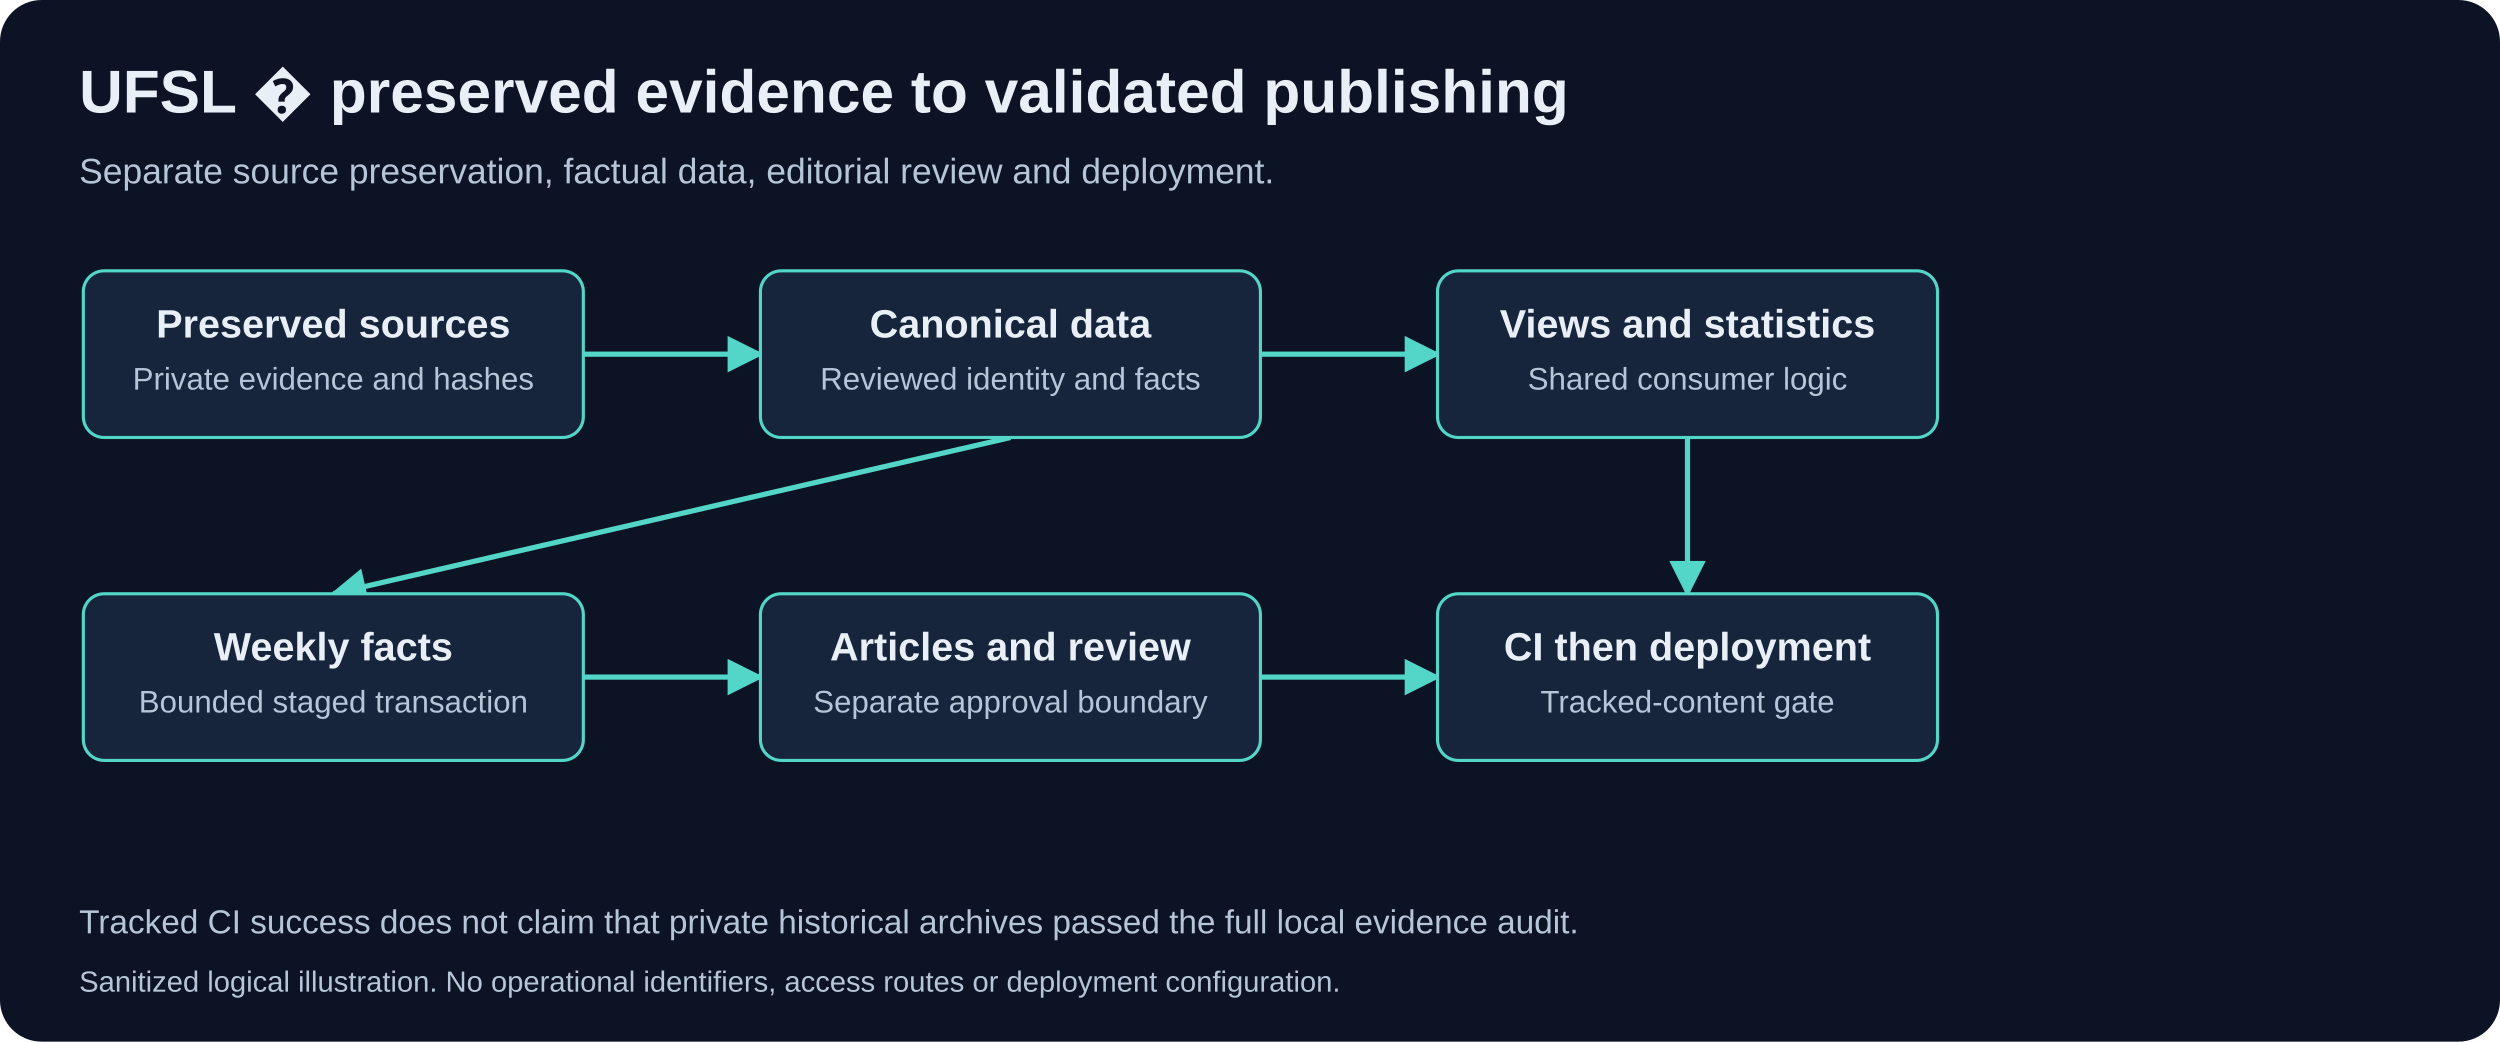
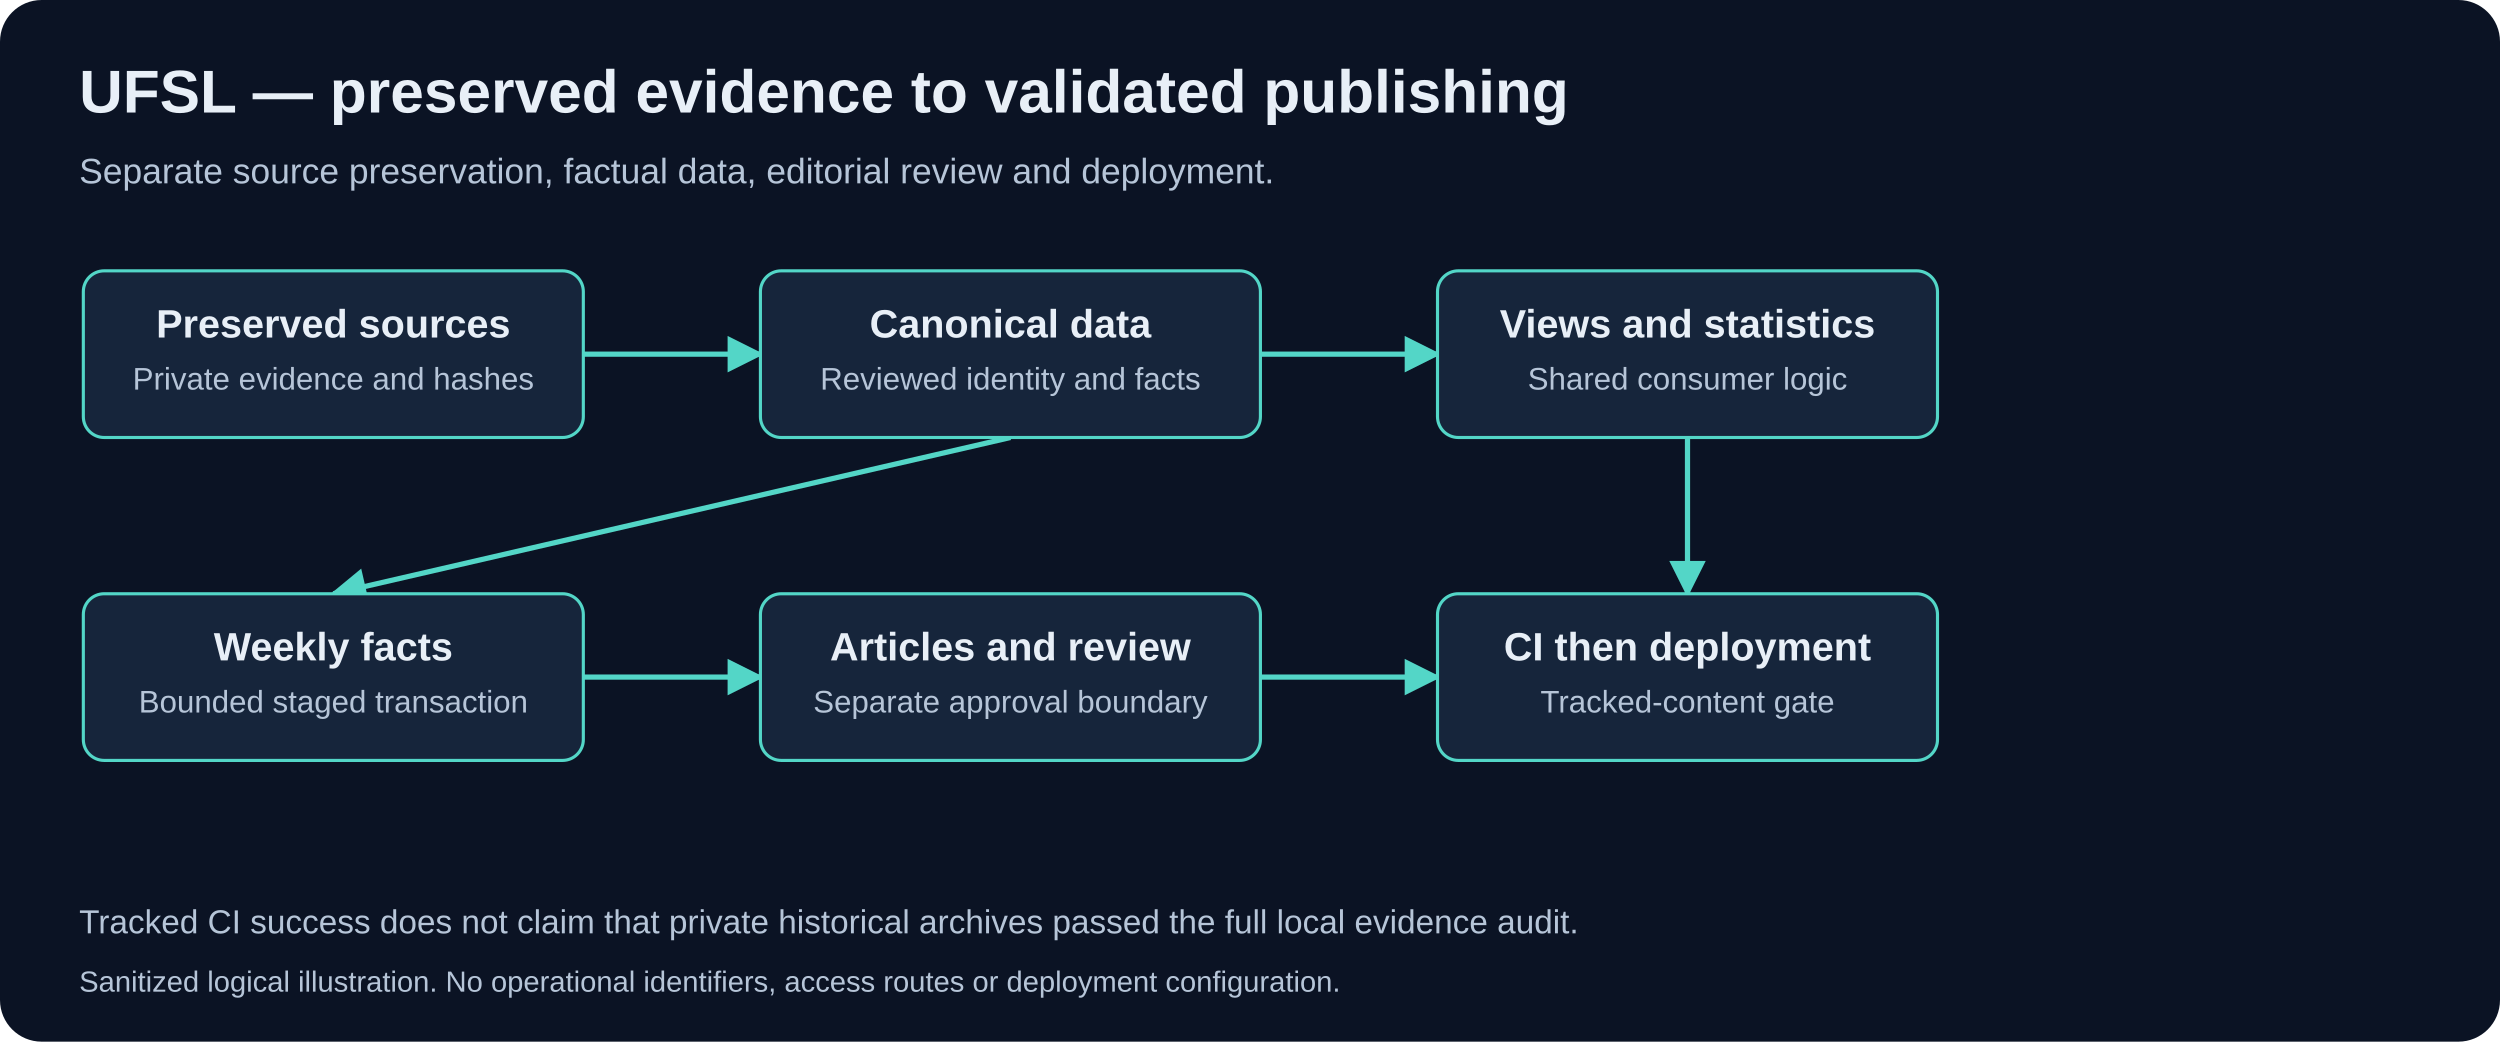
<svg xmlns="http://www.w3.org/2000/svg" width="1200" height="500" viewBox="0 0 1200 500" role="img" aria-labelledby="title desc">
  <defs>
    <marker id="arrow" viewBox="0 0 10 10" refX="9" refY="5" markerWidth="7" markerHeight="7" orient="auto-start-reverse">
      <path d="M 0 0 L 10 5 L 0 10 z" fill="#53D6C7" />
    </marker>
  </defs>
  <rect width="1200" height="500" rx="20" fill="#0B1324" />
-   <text x="38" y="54" fill="#E8EFF7" font-family="Arial,sans-serif" font-size="29" font-weight="700">UFSL � preserved evidence to validated publishing</text>
+   <text x="38" y="54" fill="#E8EFF7" font-family="Arial,sans-serif" font-size="29" font-weight="700">UFSL — preserved evidence to validated publishing</text>
  <text x="38" y="88" fill="#B6C5D8" font-family="Arial,sans-serif" font-size="17">Separate source preservation, factual data, editorial review and deployment.</text>
  <path d="M280,170 L365,170" fill="none" stroke="#53D6C7" stroke-width="2.5" marker-end="url(#arrow)" />
  <path d="M605,170 L690,170" fill="none" stroke="#53D6C7" stroke-width="2.5" marker-end="url(#arrow)" />
  <path d="M485,210 L160,285" fill="none" stroke="#53D6C7" stroke-width="2.5" marker-end="url(#arrow)" />
  <path d="M280,325 L365,325" fill="none" stroke="#53D6C7" stroke-width="2.5" marker-end="url(#arrow)" />
  <path d="M605,325 L690,325" fill="none" stroke="#53D6C7" stroke-width="2.5" marker-end="url(#arrow)" />
  <path d="M810,210 L810,285" fill="none" stroke="#53D6C7" stroke-width="2.5" marker-end="url(#arrow)" />
  <rect x="40" y="130" width="240" height="80" rx="10" fill="#16253B" stroke="#53D6C7" stroke-width="1.5" />
  <text x="160.0" y="162" text-anchor="middle" fill="#E8EFF7" font-family="Arial,sans-serif" font-size="19" font-weight="600">Preserved sources</text>
  <text x="160.0" y="187" text-anchor="middle" fill="#B6C5D8" font-family="Arial,sans-serif" font-size="15">Private evidence and hashes</text>
  <rect x="365" y="130" width="240" height="80" rx="10" fill="#16253B" stroke="#53D6C7" stroke-width="1.5" />
  <text x="485.0" y="162" text-anchor="middle" fill="#E8EFF7" font-family="Arial,sans-serif" font-size="19" font-weight="600">Canonical data</text>
  <text x="485.0" y="187" text-anchor="middle" fill="#B6C5D8" font-family="Arial,sans-serif" font-size="15">Reviewed identity and facts</text>
  <rect x="690" y="130" width="240" height="80" rx="10" fill="#16253B" stroke="#53D6C7" stroke-width="1.5" />
  <text x="810.0" y="162" text-anchor="middle" fill="#E8EFF7" font-family="Arial,sans-serif" font-size="19" font-weight="600">Views and statistics</text>
  <text x="810.0" y="187" text-anchor="middle" fill="#B6C5D8" font-family="Arial,sans-serif" font-size="15">Shared consumer logic</text>
  <rect x="40" y="285" width="240" height="80" rx="10" fill="#16253B" stroke="#53D6C7" stroke-width="1.5" />
  <text x="160.0" y="317" text-anchor="middle" fill="#E8EFF7" font-family="Arial,sans-serif" font-size="19" font-weight="600">Weekly facts</text>
  <text x="160.0" y="342" text-anchor="middle" fill="#B6C5D8" font-family="Arial,sans-serif" font-size="15">Bounded staged transaction</text>
  <rect x="365" y="285" width="240" height="80" rx="10" fill="#16253B" stroke="#53D6C7" stroke-width="1.5" />
  <text x="485.0" y="317" text-anchor="middle" fill="#E8EFF7" font-family="Arial,sans-serif" font-size="19" font-weight="600">Articles and review</text>
  <text x="485.0" y="342" text-anchor="middle" fill="#B6C5D8" font-family="Arial,sans-serif" font-size="15">Separate approval boundary</text>
  <rect x="690" y="285" width="240" height="80" rx="10" fill="#16253B" stroke="#53D6C7" stroke-width="1.5" />
  <text x="810.0" y="317" text-anchor="middle" fill="#E8EFF7" font-family="Arial,sans-serif" font-size="19" font-weight="600">CI then deployment</text>
  <text x="810.0" y="342" text-anchor="middle" fill="#B6C5D8" font-family="Arial,sans-serif" font-size="15">Tracked-content gate</text>
  <text x="38" y="448" fill="#B6C5D8" font-family="Arial,sans-serif" font-size="16">Tracked CI success does not claim that private historical archives passed the full local evidence audit.</text>
  <text x="38" y="476" fill="#B6C5D8" font-family="Arial,sans-serif" font-size="14">Sanitized logical illustration. No operational identifiers, access routes or deployment configuration.</text>
</svg>
